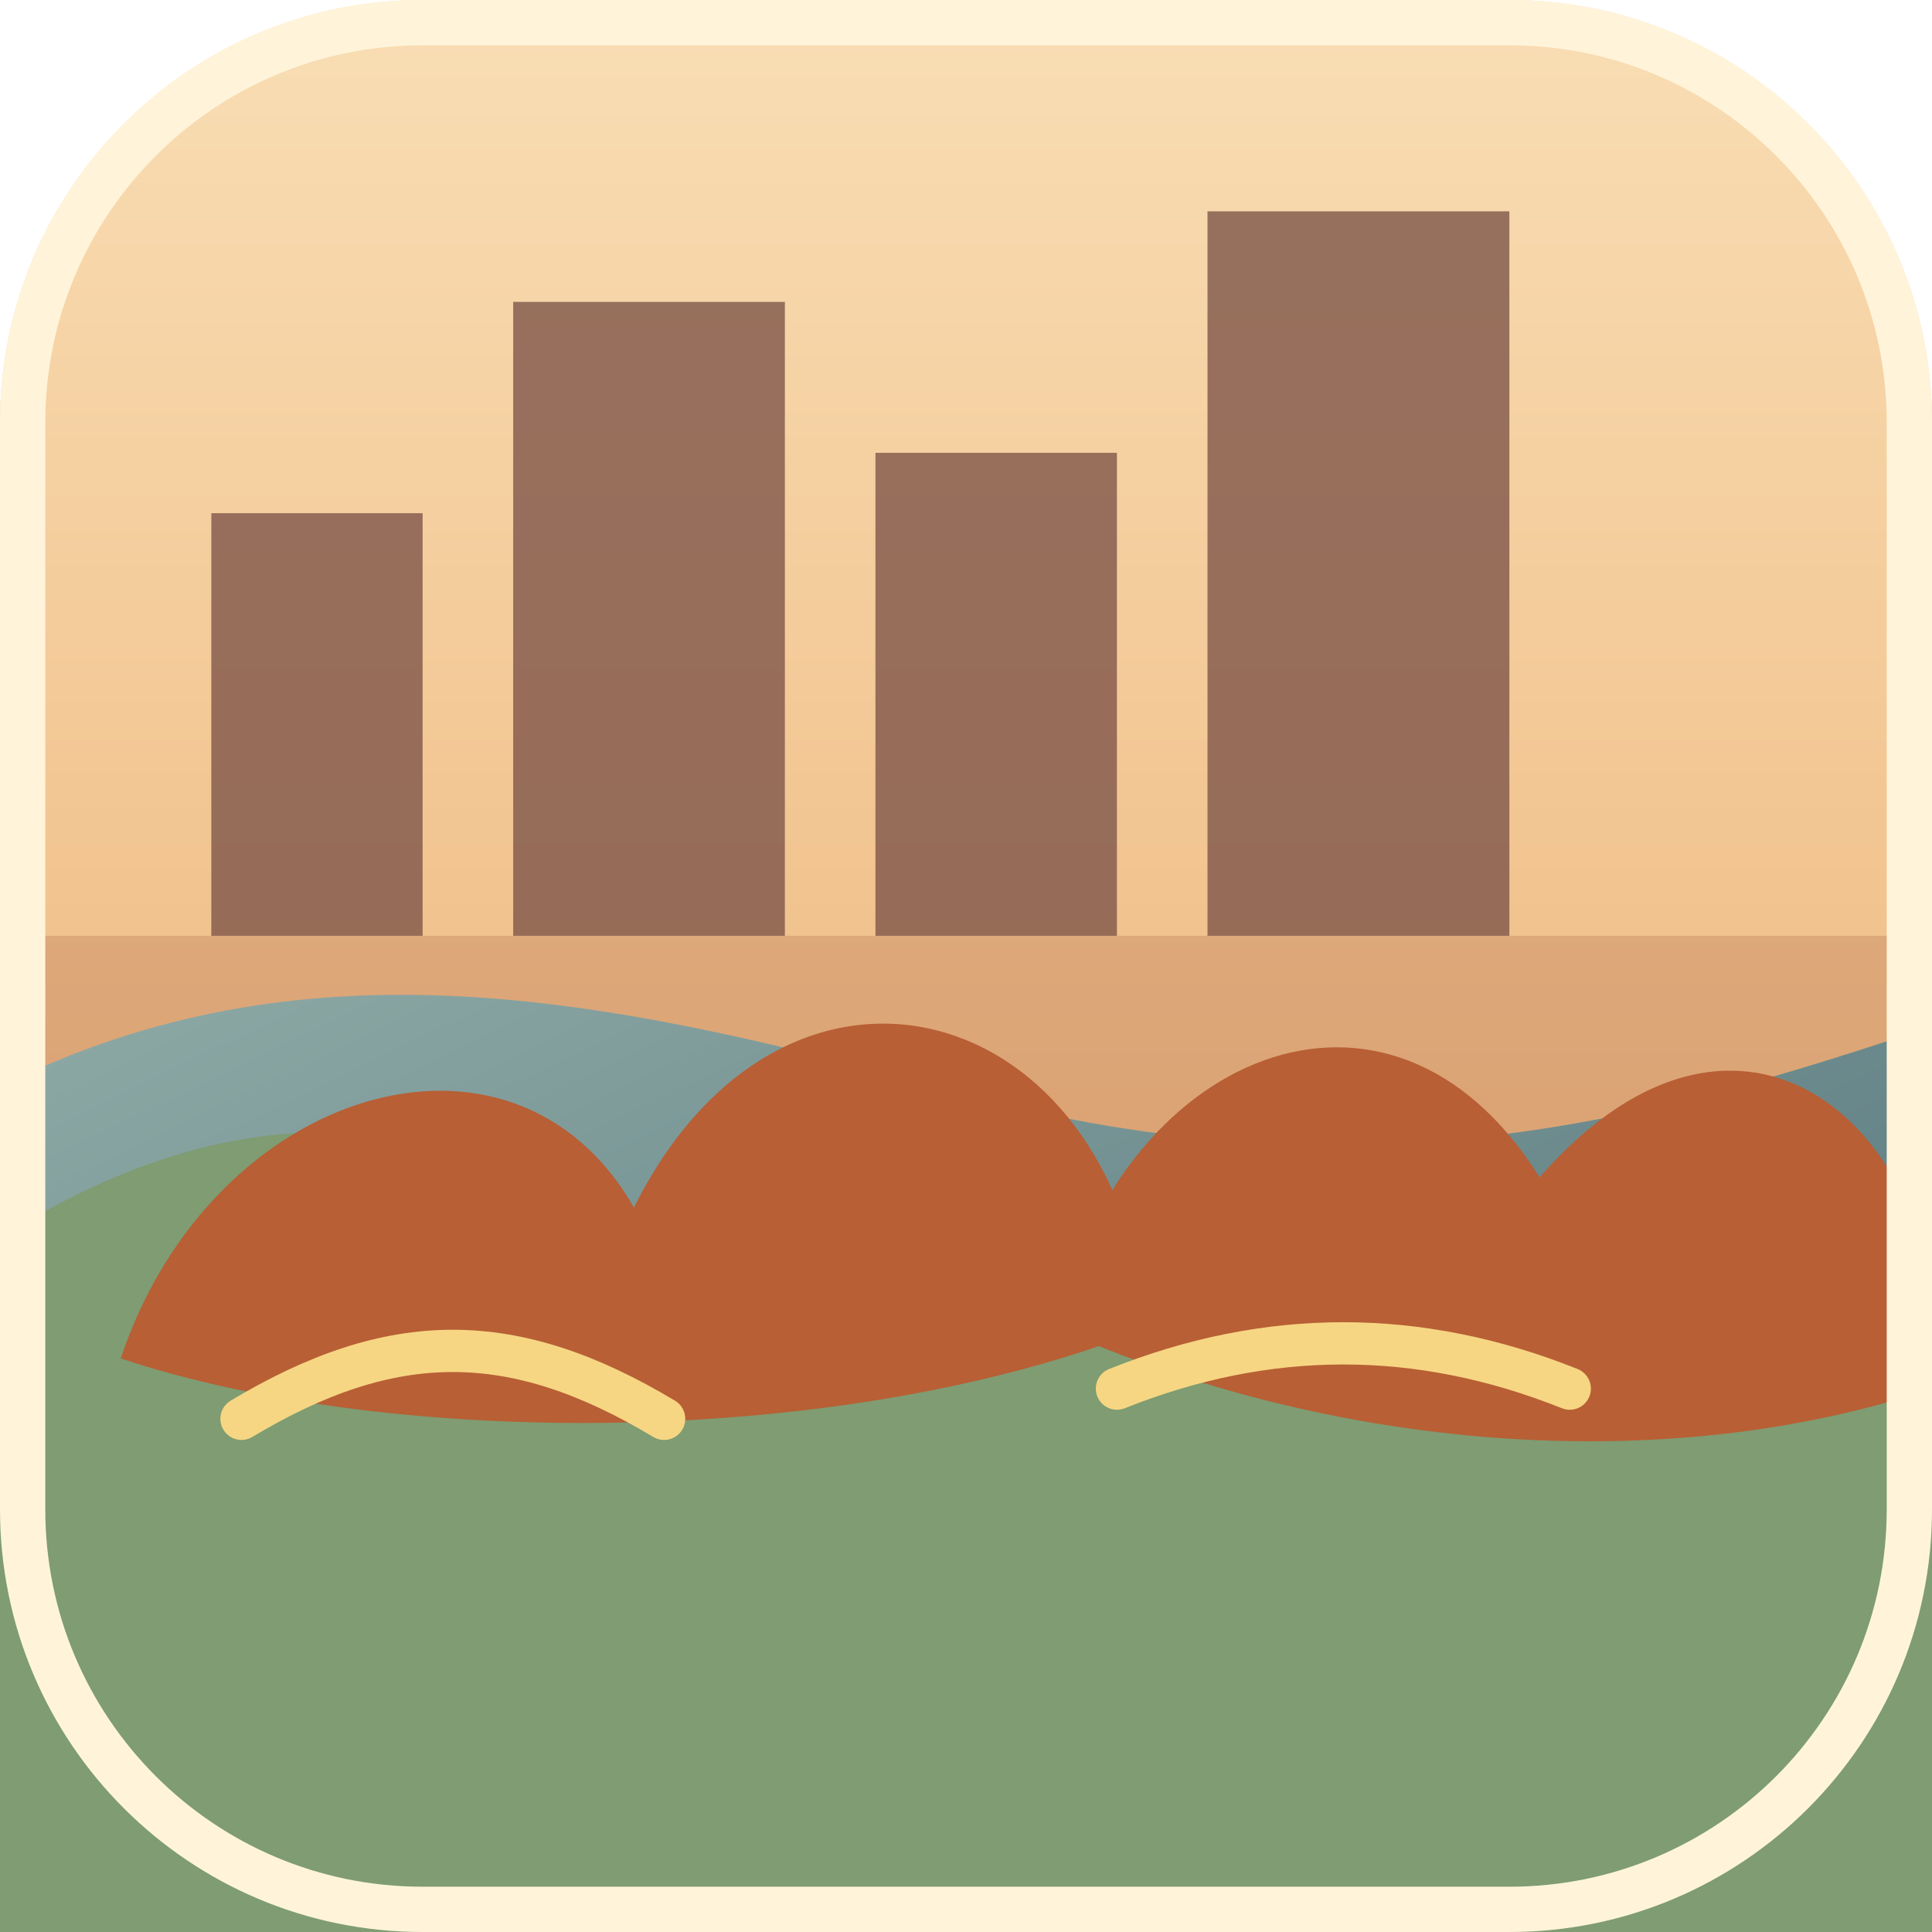
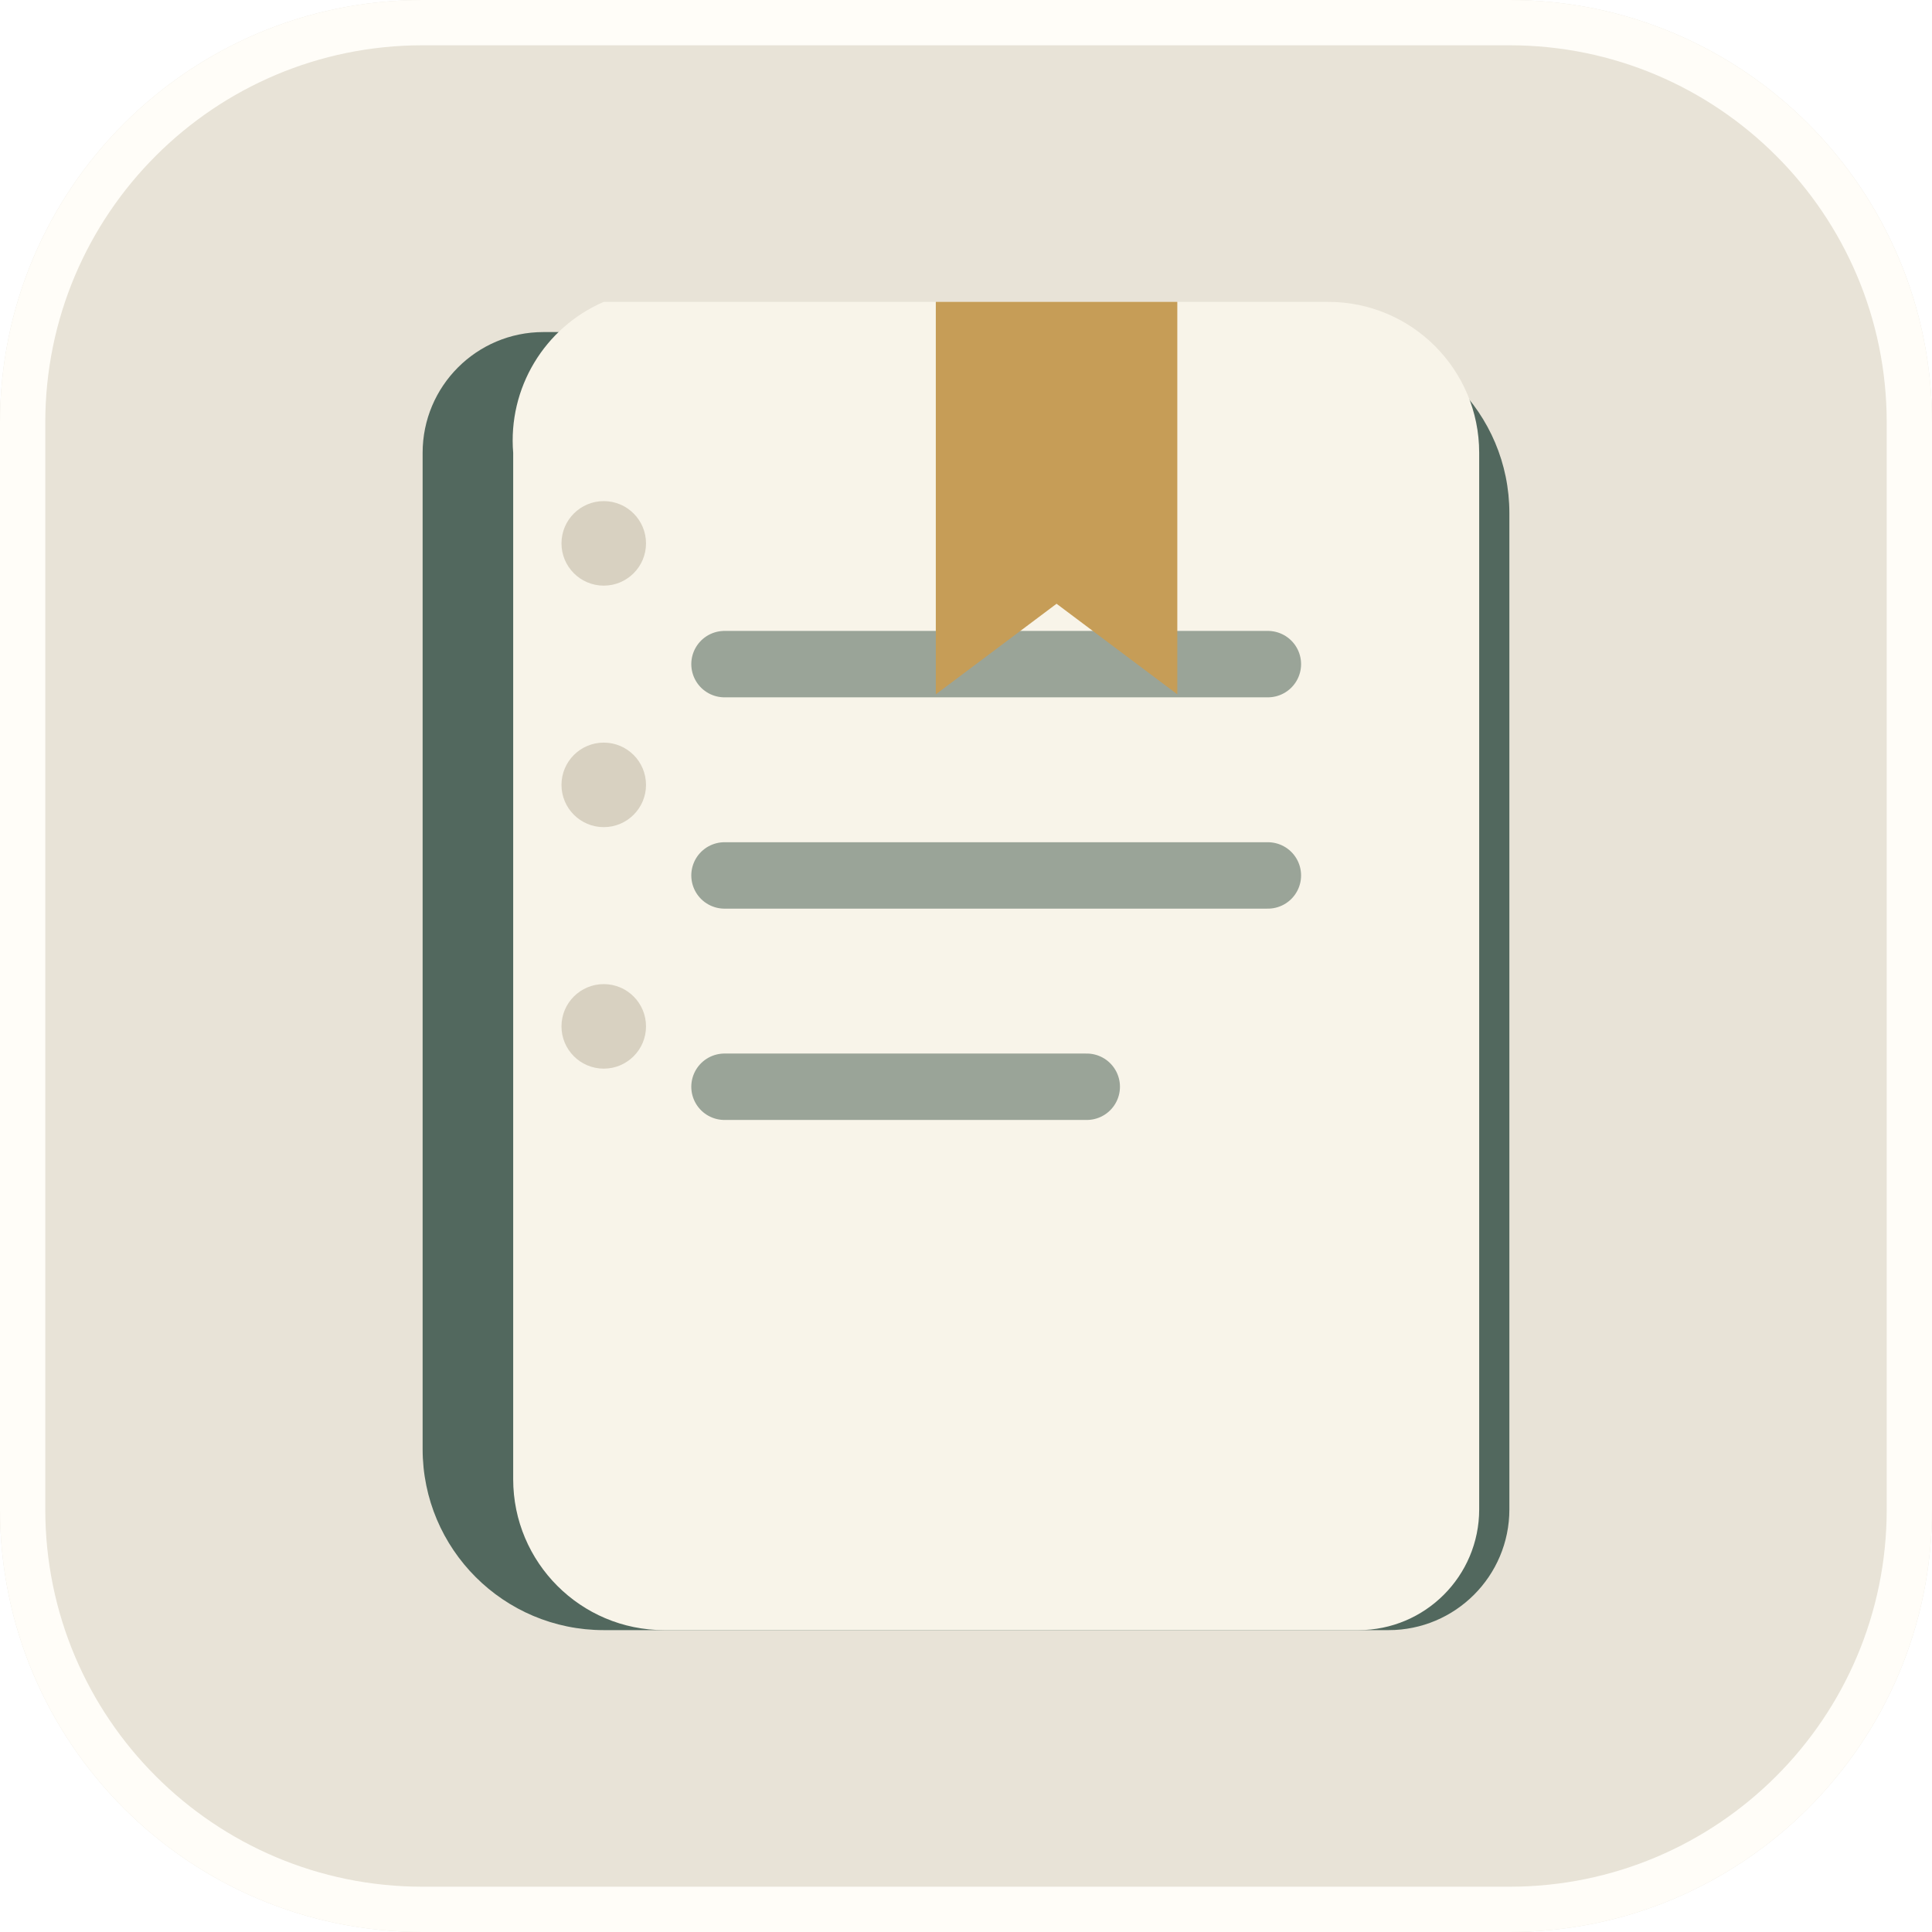
<svg xmlns="http://www.w3.org/2000/svg" viewBox="0 0 64 64">
-   <defs>
-     <linearGradient id="sky" x1="0" y1="0" x2="0" y2="1">
-       <stop stop-color="#f9deb5" />
-       <stop offset="1" stop-color="#e9a664" />
-     </linearGradient>
-     <linearGradient id="lake" x1="0" y1="0" x2="1" y2="1">
-       <stop stop-color="#8eaaa6" />
-       <stop offset="1" stop-color="#496a73" />
-     </linearGradient>
-   </defs>
-   <rect width="64" height="64" rx="14" fill="url(#sky)" />
-   <path d="M0 31h64v12H0z" fill="#b97855" opacity=".36" />
-   <path d="M7 31V17h7v14m3 0V10h9v21m3 0V15h8v16m3 0V7h10v24" fill="#80564a" opacity=".8" />
-   <path d="M0 36c10-5 20-3 31 0 14 4 24 1 33-2v30H0z" fill="url(#lake)" />
-   <path d="M0 41c8-5 14-4 21-1s14 4 22 1 14-2 21 1v22H0z" fill="#7f9c72" />
-   <path d="M4 45c3-9 13-12 17-5 5-10 16-7 17 4-10 4-25 4-34 1zm31-1c2-9 11-13 16-5 7-8 14-1 13 7-9 3-20 2-29-2z" fill="#b85f35" />
-   <path d="M8 47c5-3 9-3 14 0M37 46c5-2 10-2 15 0" stroke="#f6d683" stroke-width="1.4" fill="none" stroke-linecap="round" />
-   <rect x=".75" y=".75" width="62.5" height="62.5" rx="13.25" fill="none" stroke="#fff4da" stroke-width="1.5" />
+   <rect width="64" height="64" rx="14" fill="#e8e3d7" />
+   <path d="M18 11h26a6 6 0 0 1 6 6v33a4 4 0 0 1-4 4H20a6 6 0 0 1-6-6V15a4 4 0 0 1 4-4z" fill="#52685e" />
+   <path d="M20 10h24a5 5 0 0 1 5 5v35a4 4 0 0 1-4 4H22a5 5 0 0 1-5-5V15a5 5 0 0 1 3-5z" fill="#f8f4e9" />
+   <path d="M24 22h18M24 29h18M24 36h12" stroke="#9aa498" stroke-width="2.2" stroke-linecap="round" />
+   <path d="M39 10v13l-4-3-4 3V10z" fill="#c69d57" />
+   <circle cx="20" cy="18" r="1.4" fill="#d8d1c1" />
+   <circle cx="20" cy="26" r="1.4" fill="#d8d1c1" />
+   <circle cx="20" cy="34" r="1.4" fill="#d8d1c1" />
+   <rect x=".75" y=".75" width="62.5" height="62.5" rx="13.25" fill="none" stroke="#fffdf8" stroke-width="1.5" />
</svg>
